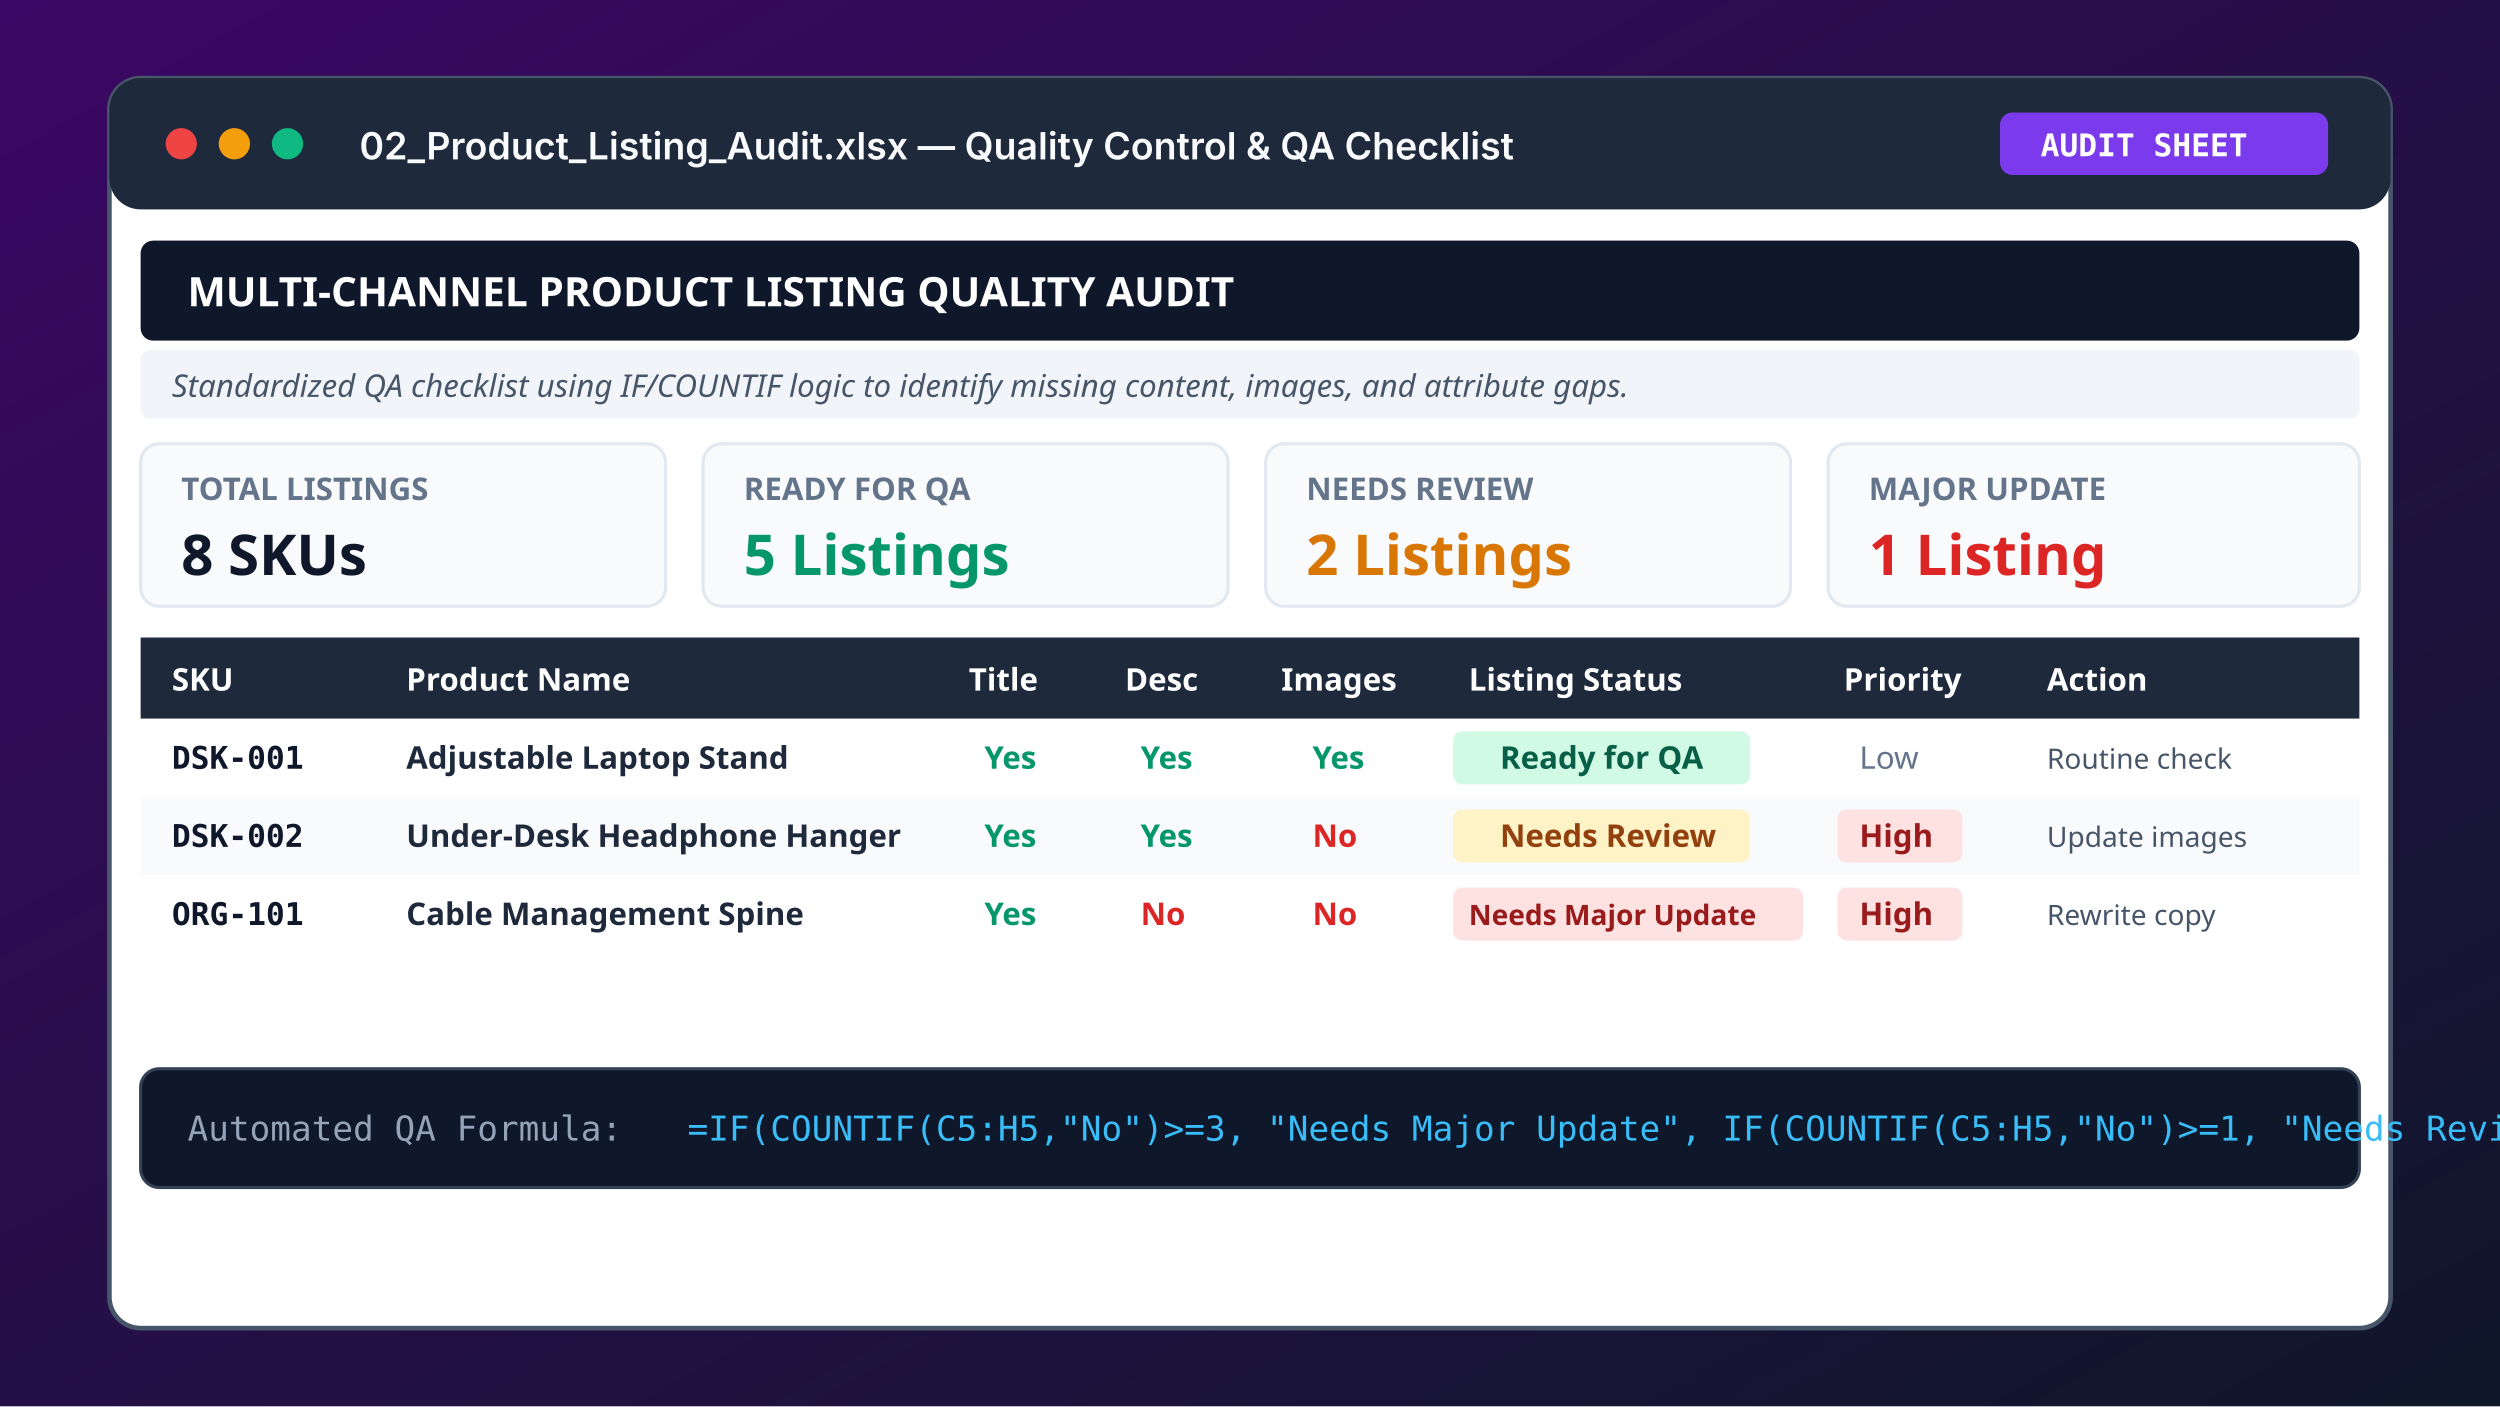
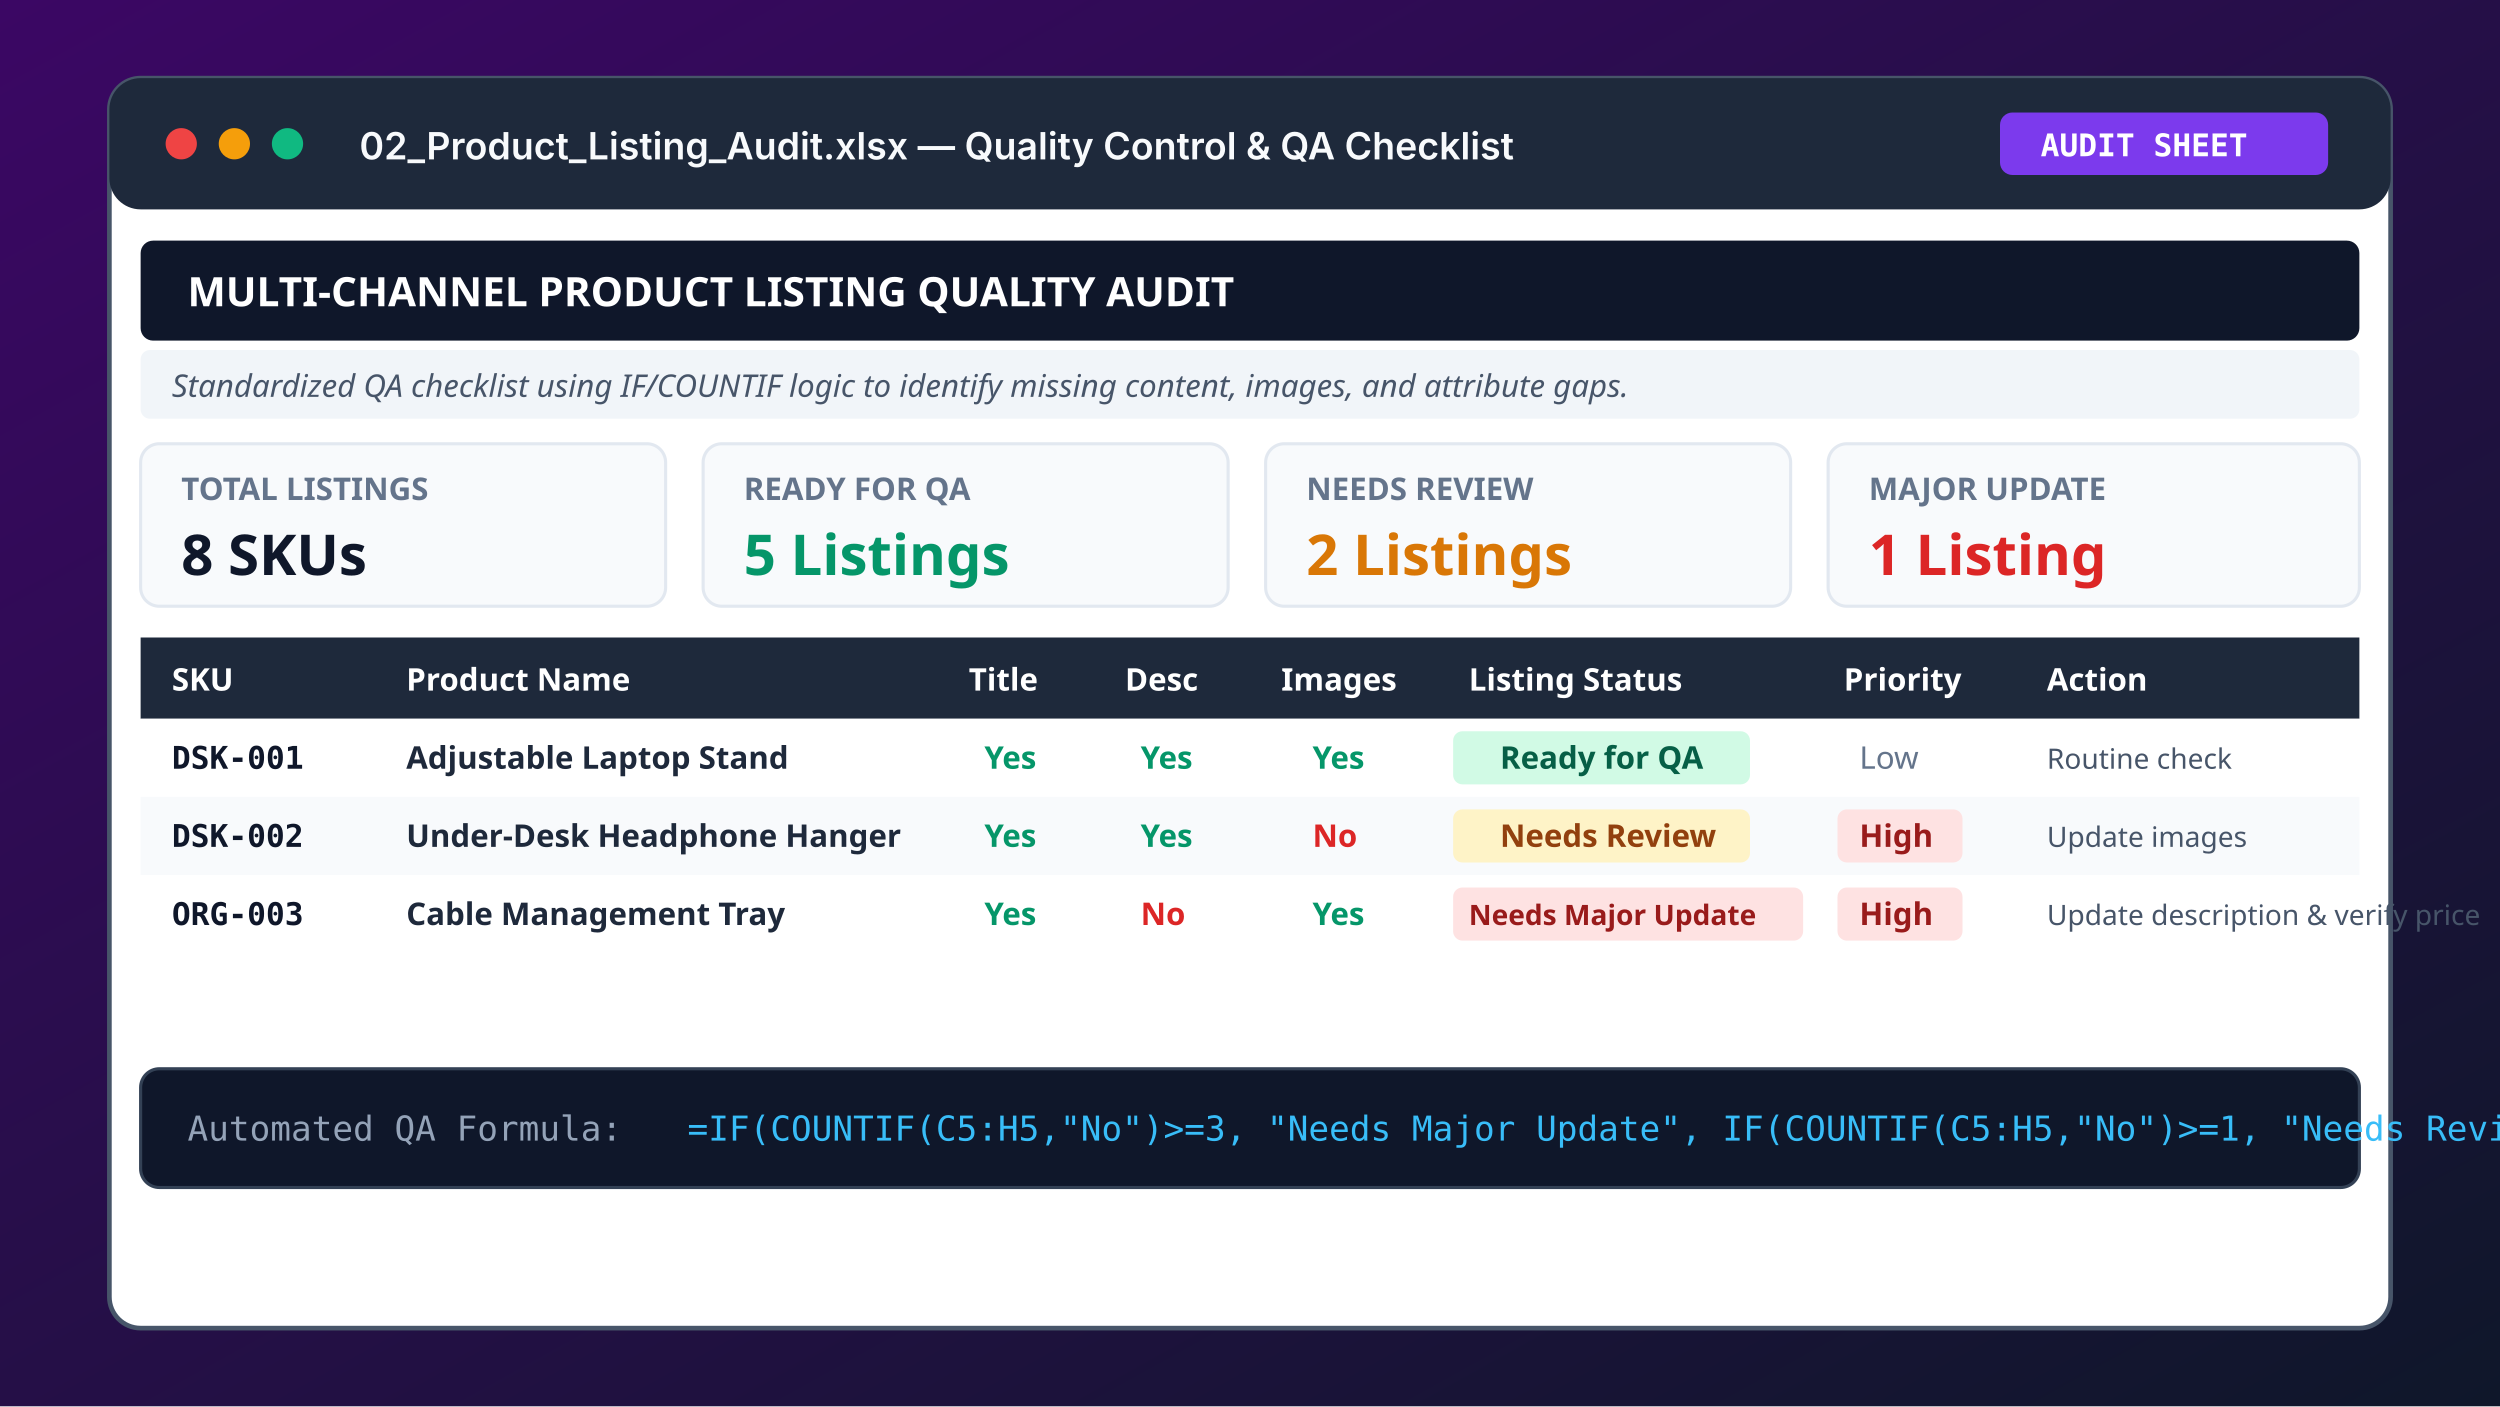
<svg xmlns="http://www.w3.org/2000/svg" viewBox="0 0 800 450" width="800" height="450">
  <defs>
    <linearGradient id="audit-bg" x1="0%" y1="0%" x2="100%" y2="100%">
      <stop offset="0%" stop-color="#3b0764" />
      <stop offset="100%" stop-color="#0f172a" />
    </linearGradient>
  </defs>
  <rect width="800" height="450" fill="url(#audit-bg)" />
  <rect x="35" y="25" width="730" height="400" rx="10" fill="#ffffff" stroke="#475569" stroke-width="1.5" />
  <rect x="35" y="25" width="730" height="42" rx="10" fill="#1e293b" />
  <circle cx="58" cy="46" r="5" fill="#ef4444" />
  <circle cx="75" cy="46" r="5" fill="#f59e0b" />
  <circle cx="92" cy="46" r="5" fill="#10b981" />
  <text x="115" y="51" fill="#f8fafc" font-family="system-ui, -apple-system, sans-serif" font-size="12" font-weight="600">02_Product_Listing_Audit.xlsx — Quality Control &amp; QA Checklist</text>
  <rect x="640" y="36" width="105" height="20" rx="4" fill="#7c3aed" />
  <text x="653" y="50" fill="#ffffff" font-family="monospace" font-size="10" font-weight="700">AUDIT SHEET</text>
  <rect x="45" y="77" width="710" height="32" rx="4" fill="#0f172a" />
  <text x="60" y="98" fill="#ffffff" font-family="system-ui, sans-serif" font-size="13" font-weight="700">MULTI-CHANNEL PRODUCT LISTING QUALITY AUDIT</text>
  <rect x="45" y="112" width="710" height="22" rx="3" fill="#f1f5f9" />
  <text x="55" y="127" fill="#475569" font-family="system-ui, sans-serif" font-size="10" font-style="italic">Standardized QA checklist using IF/COUNTIF logic to identify missing content, images, and attribute gaps.</text>
  <rect x="45" y="142" width="168" height="52" rx="6" fill="#f8fafc" stroke="#e2e8f0" stroke-width="1" />
  <text x="58" y="160" fill="#64748b" font-family="system-ui, sans-serif" font-size="10" font-weight="600">TOTAL LISTINGS</text>
  <text x="58" y="184" fill="#0f172a" font-family="system-ui, sans-serif" font-size="18" font-weight="800">8 SKUs</text>
  <rect x="225" y="142" width="168" height="52" rx="6" fill="#f8fafc" stroke="#e2e8f0" stroke-width="1" />
  <text x="238" y="160" fill="#64748b" font-family="system-ui, sans-serif" font-size="10" font-weight="600">READY FOR QA</text>
  <text x="238" y="184" fill="#059669" font-family="system-ui, sans-serif" font-size="18" font-weight="800">5 Listings</text>
  <rect x="405" y="142" width="168" height="52" rx="6" fill="#f8fafc" stroke="#e2e8f0" stroke-width="1" />
  <text x="418" y="160" fill="#64748b" font-family="system-ui, sans-serif" font-size="10" font-weight="600">NEEDS REVIEW</text>
  <text x="418" y="184" fill="#d97706" font-family="system-ui, sans-serif" font-size="18" font-weight="800">2 Listings</text>
  <rect x="585" y="142" width="170" height="52" rx="6" fill="#f8fafc" stroke="#e2e8f0" stroke-width="1" />
  <text x="598" y="160" fill="#64748b" font-family="system-ui, sans-serif" font-size="10" font-weight="600">MAJOR UPDATE</text>
  <text x="598" y="184" fill="#dc2626" font-family="system-ui, sans-serif" font-size="18" font-weight="800">1 Listing</text>
  <rect x="45" y="204" width="710" height="26" fill="#1e293b" />
  <text x="55" y="221" fill="#ffffff" font-family="system-ui, sans-serif" font-size="10" font-weight="700">SKU</text>
  <text x="130" y="221" fill="#ffffff" font-family="system-ui, sans-serif" font-size="10" font-weight="700">Product Name</text>
  <text x="310" y="221" fill="#ffffff" font-family="system-ui, sans-serif" font-size="10" font-weight="700">Title</text>
  <text x="360" y="221" fill="#ffffff" font-family="system-ui, sans-serif" font-size="10" font-weight="700">Desc</text>
  <text x="410" y="221" fill="#ffffff" font-family="system-ui, sans-serif" font-size="10" font-weight="700">Images</text>
  <text x="470" y="221" fill="#ffffff" font-family="system-ui, sans-serif" font-size="10" font-weight="700">Listing Status</text>
  <text x="590" y="221" fill="#ffffff" font-family="system-ui, sans-serif" font-size="10" font-weight="700">Priority</text>
  <text x="655" y="221" fill="#ffffff" font-family="system-ui, sans-serif" font-size="10" font-weight="700">Action</text>
  <rect x="45" y="230" width="710" height="25" fill="#ffffff" />
  <text x="55" y="246" fill="#0f172a" font-family="monospace" font-size="10" font-weight="600">DSK-001</text>
  <text x="130" y="246" fill="#1e293b" font-family="system-ui, sans-serif" font-size="10" font-weight="600">Adjustable Laptop Stand</text>
  <text x="315" y="246" fill="#059669" font-family="system-ui, sans-serif" font-size="10" font-weight="700">Yes</text>
  <text x="365" y="246" fill="#059669" font-family="system-ui, sans-serif" font-size="10" font-weight="700">Yes</text>
  <text x="420" y="246" fill="#059669" font-family="system-ui, sans-serif" font-size="10" font-weight="700">Yes</text>
  <rect x="465" y="234" width="95" height="17" rx="3" fill="#d1fae5" />
  <text x="480" y="246" fill="#065f46" font-family="system-ui, sans-serif" font-size="10" font-weight="700">Ready for QA</text>
  <text x="595" y="246" fill="#64748b" font-family="system-ui, sans-serif" font-size="10">Low</text>
  <text x="655" y="246" fill="#475569" font-family="system-ui, sans-serif" font-size="9">Routine check</text>
  <rect x="45" y="255" width="710" height="25" fill="#f8fafc" />
  <text x="55" y="271" fill="#0f172a" font-family="monospace" font-size="10" font-weight="600">DSK-002</text>
  <text x="130" y="271" fill="#1e293b" font-family="system-ui, sans-serif" font-size="10" font-weight="600">Under-Desk Headphone Hanger</text>
  <text x="315" y="271" fill="#059669" font-family="system-ui, sans-serif" font-size="10" font-weight="700">Yes</text>
  <text x="365" y="271" fill="#059669" font-family="system-ui, sans-serif" font-size="10" font-weight="700">Yes</text>
  <text x="420" y="271" fill="#dc2626" font-family="system-ui, sans-serif" font-size="10" font-weight="700">No</text>
  <rect x="465" y="259" width="95" height="17" rx="3" fill="#fef3c7" />
  <text x="480" y="271" fill="#92400e" font-family="system-ui, sans-serif" font-size="10" font-weight="700">Needs Review</text>
  <rect x="588" y="259" width="40" height="17" rx="3" fill="#fee2e2" />
  <text x="595" y="271" fill="#991b1b" font-family="system-ui, sans-serif" font-size="10" font-weight="700">High</text>
  <text x="655" y="271" fill="#475569" font-family="system-ui, sans-serif" font-size="9">Update images</text>
  <rect x="45" y="280" width="710" height="25" fill="#ffffff" />
-   <text x="55" y="296" fill="#0f172a" font-family="monospace" font-size="10" font-weight="600">ORG-101</text>
-   <text x="130" y="296" fill="#1e293b" font-family="system-ui, sans-serif" font-size="10" font-weight="600">Cable Management Spine</text>
+   <text x="55" y="296" fill="#0f172a" font-family="monospace" font-size="10" font-weight="600">ORG-003</text>
+   <text x="130" y="296" fill="#1e293b" font-family="system-ui, sans-serif" font-size="10" font-weight="600">Cable Management Tray</text>
  <text x="315" y="296" fill="#059669" font-family="system-ui, sans-serif" font-size="10" font-weight="700">Yes</text>
  <text x="365" y="296" fill="#dc2626" font-family="system-ui, sans-serif" font-size="10" font-weight="700">No</text>
-   <text x="420" y="296" fill="#dc2626" font-family="system-ui, sans-serif" font-size="10" font-weight="700">No</text>
+   <text x="420" y="296" fill="#059669" font-family="system-ui, sans-serif" font-size="10" font-weight="700">Yes</text>
  <rect x="465" y="284" width="112" height="17" rx="3" fill="#fee2e2" />
  <text x="470" y="296" fill="#991b1b" font-family="system-ui, sans-serif" font-size="9" font-weight="700">Needs Major Update</text>
  <rect x="588" y="284" width="40" height="17" rx="3" fill="#fee2e2" />
  <text x="595" y="296" fill="#991b1b" font-family="system-ui, sans-serif" font-size="10" font-weight="700">High</text>
-   <text x="655" y="296" fill="#475569" font-family="system-ui, sans-serif" font-size="9">Rewrite copy</text>
+   <text x="655" y="296" fill="#475569" font-family="system-ui, sans-serif" font-size="9">Update description &amp; verify price</text>
  <rect x="45" y="342" width="710" height="38" rx="6" fill="#0f172a" stroke="#334155" stroke-width="1" />
  <text x="60" y="365" fill="#94a3b8" font-family="monospace" font-size="11">Automated QA Formula: </text>
  <text x="220" y="365" fill="#38bdf8" font-family="monospace" font-size="11">=IF(COUNTIF(C5:H5,"No")&gt;=3, "Needs Major Update", IF(COUNTIF(C5:H5,"No")&gt;=1, "Needs Review", "Ready for QA"))</text>
</svg>
